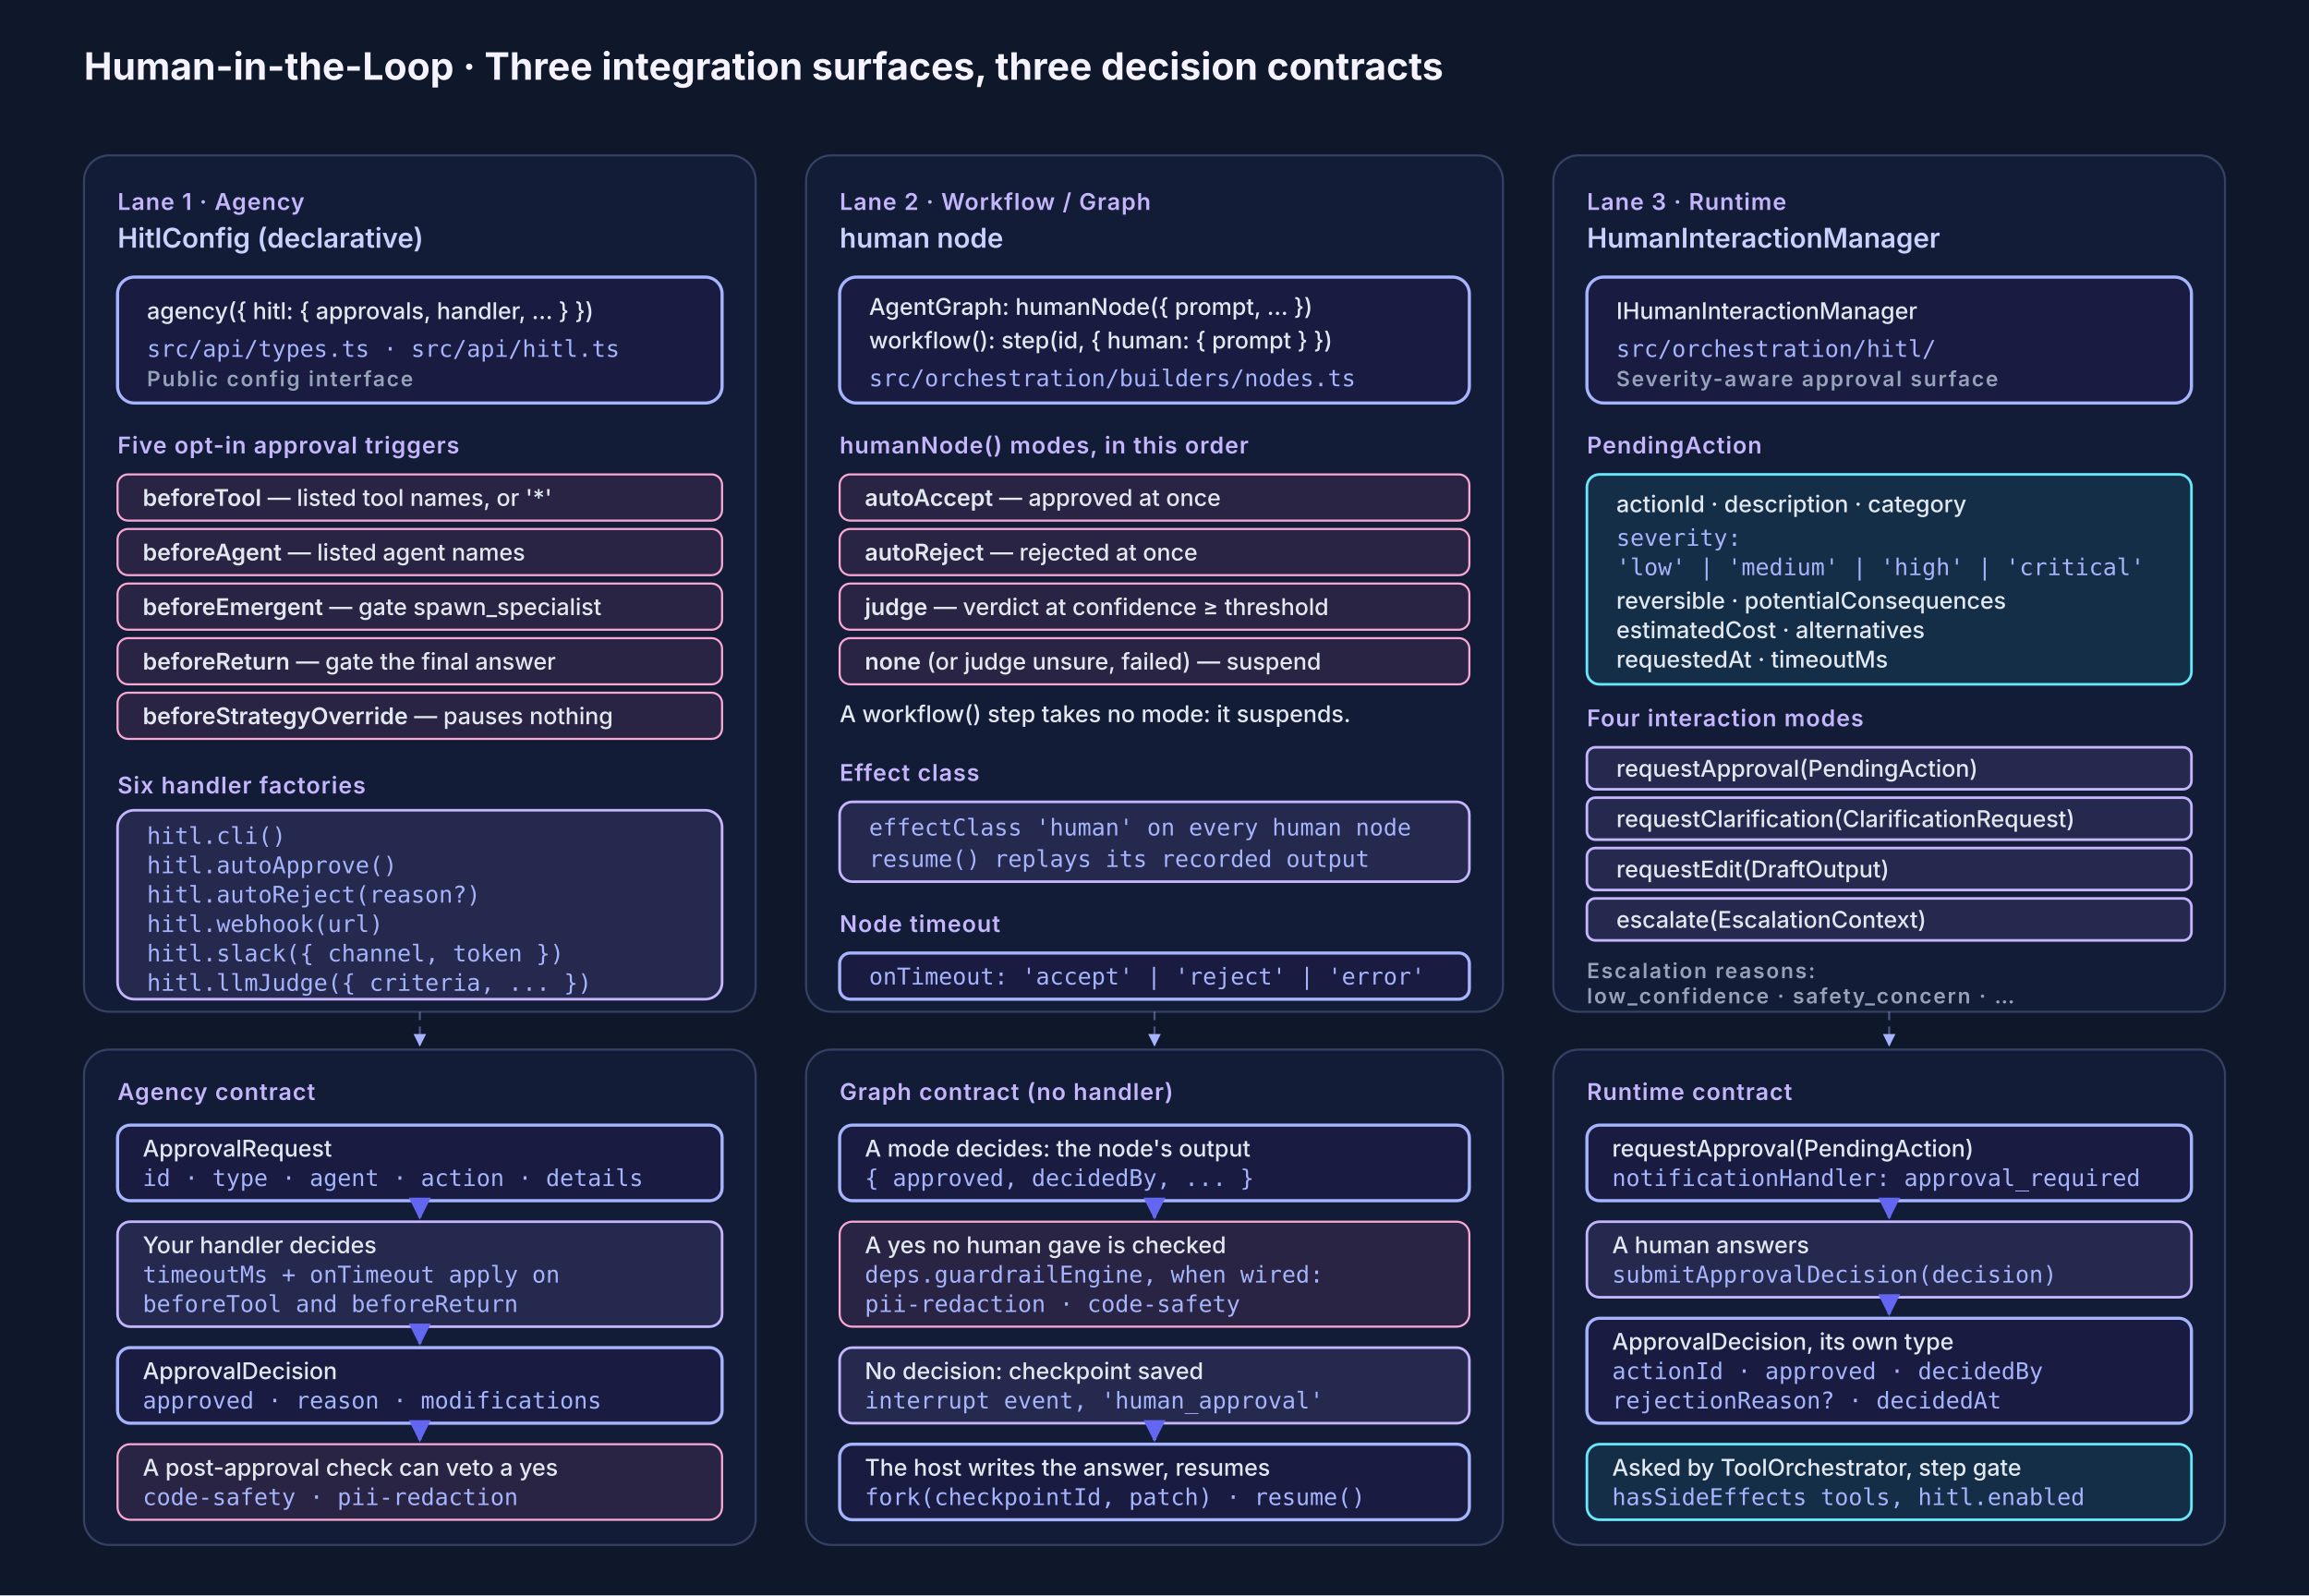
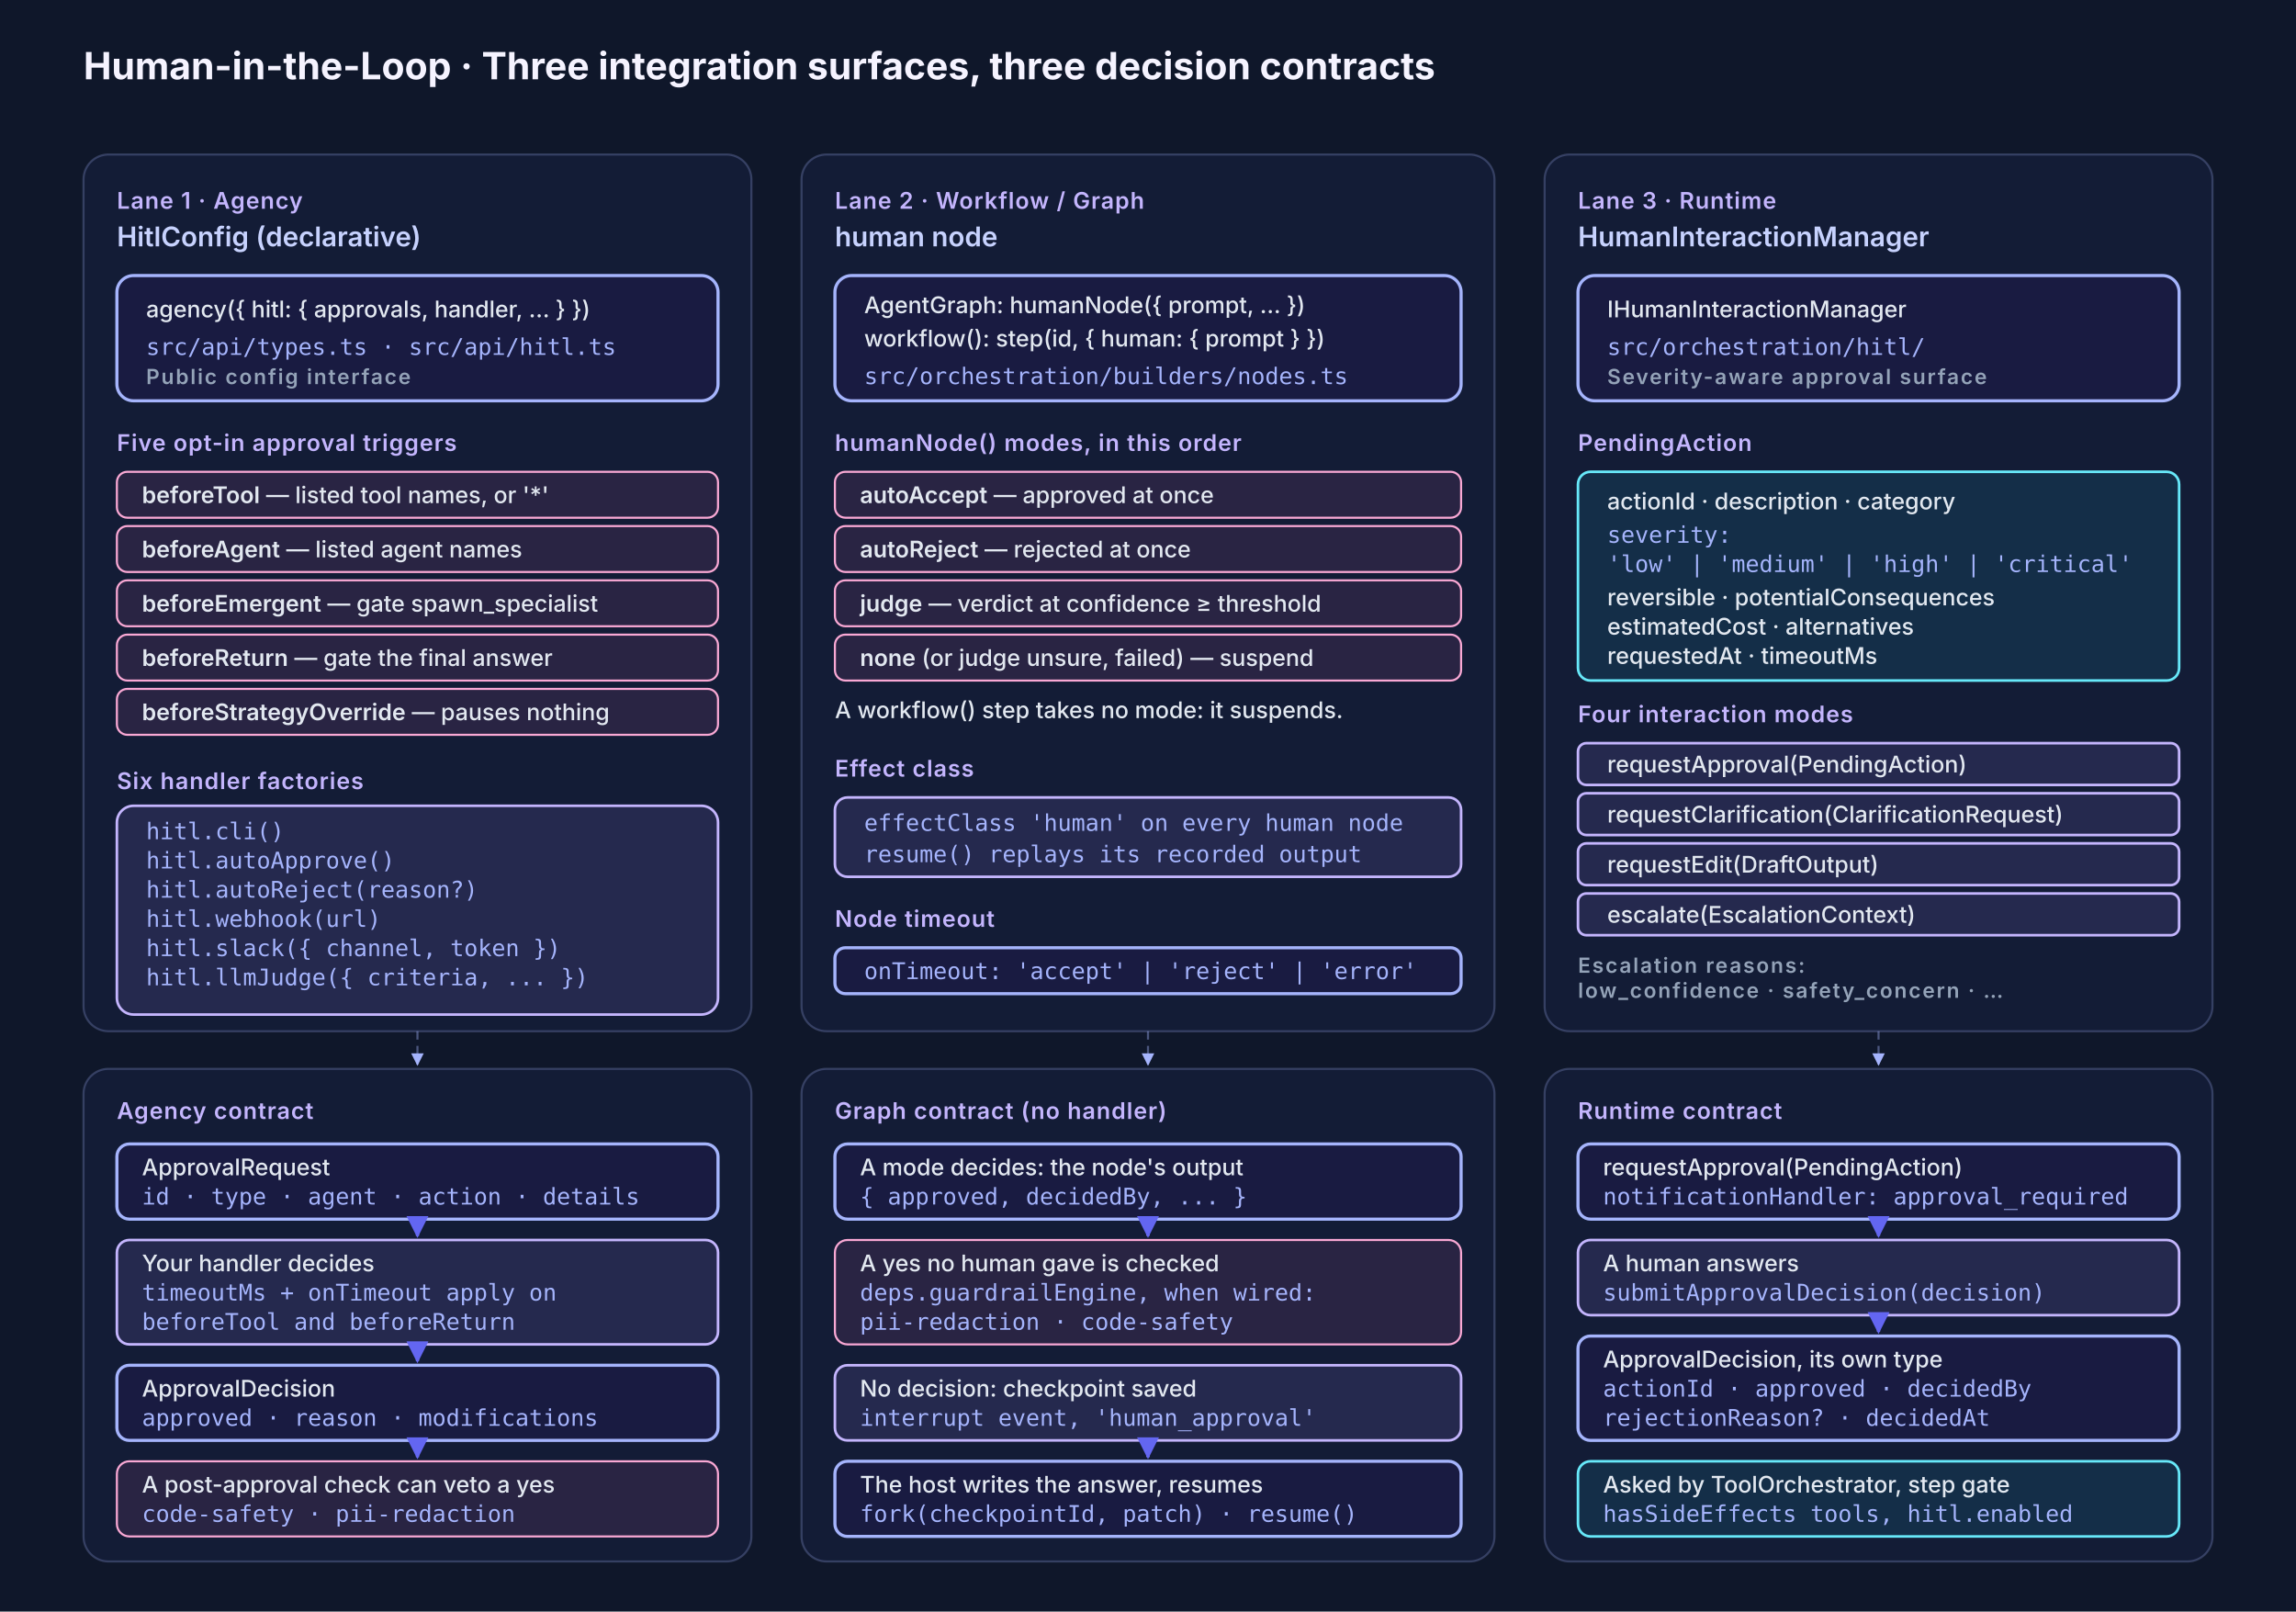
- <svg xmlns="http://www.w3.org/2000/svg" viewBox="0 0 1100 760" width="1100" height="760">
+ <svg xmlns="http://www.w3.org/2000/svg" viewBox="0 0 1100 772" width="1100" height="772">
  <defs>
    <linearGradient id="hitl-brand" x1="0%" y1="0%" x2="100%" y2="0%">
      <stop offset="0%" stop-color="#6366f1" />
      <stop offset="50%" stop-color="#8b5cf6" />
      <stop offset="100%" stop-color="#ec4899" />
    </linearGradient>
    <style>
      .bg { fill: #0f172a; }
      .lane-bg { fill: rgba(99, 102, 241, 0.06); stroke: rgba(165, 180, 252, 0.25); stroke-width: 1; }
      .card { fill: rgba(30, 27, 75, 0.55); stroke: #a5b4fc; stroke-width: 1.5; }
      .trigger { fill: rgba(244, 114, 182, 0.10); stroke: #f9a8d4; stroke-width: 1; }
      .handler { fill: rgba(167, 139, 250, 0.12); stroke: #c4b5fd; stroke-width: 1.25; }
      .runtime { fill: rgba(34, 211, 238, 0.10); stroke: #67e8f9; stroke-width: 1.25; }
      .arrow { stroke: #a5b4fc; stroke-width: 1.5; fill: none; }
      .arrow-soft { stroke: rgba(165, 180, 252, 0.4); stroke-width: 1; fill: none; stroke-dasharray: 4 3; }
      .h1 { font: 700 18px Inter, system-ui, sans-serif; fill: #f5f3ff; }
      .h2 { font: 600 13px Inter, system-ui, sans-serif; fill: #c7d2fe; }
      .h3 { font: 600 11px Inter, system-ui, sans-serif; fill: #c4b5fd; letter-spacing: 0.04em; text-transform: uppercase; }
      .b { font: 500 11px Inter, system-ui, sans-serif; fill: #e2e8f0; }
      .m { font: 11px 'JetBrains Mono', ui-monospace, monospace; fill: #a5b4fc; }
      .lbl { font: 600 10px Inter, system-ui, sans-serif; fill: #94a3b8; letter-spacing: 0.08em; text-transform: uppercase; }
    </style>
    <marker id="arrowhead" viewBox="0 0 10 10" refX="9" refY="5" markerWidth="7" markerHeight="7" orient="auto">
      <path d="M 0 0 L 10 5 L 0 10 z" fill="#6366f1" />
    </marker>
    <marker id="arrowhead-soft" viewBox="0 0 10 10" refX="9" refY="5" markerWidth="6" markerHeight="6" orient="auto">
      <path d="M 0 0 L 10 5 L 0 10 z" fill="#a5b4fc" />
    </marker>
  </defs>
-   <rect class="bg" x="0" y="0" width="1100" height="760" />
+   <rect class="bg" x="0" y="0" width="1100" height="772" />
  <text x="40" y="38" class="h1">Human-in-the-Loop · Three integration surfaces, three decision contracts</text>
  <line x1="40" y1="52" x2="1060" y2="52" stroke="url(#hitl-brand)" stroke-width="2" />
-   <rect x="40" y="74" width="320" height="408" rx="12" class="lane-bg" />
+   <rect x="40" y="74" width="320" height="420" rx="12" class="lane-bg" />
  <text x="56" y="100" class="h3">Lane 1 · Agency</text>
  <text x="56" y="118" class="h2">HitlConfig (declarative)</text>
  <rect x="56" y="132" width="288" height="60" rx="8" class="card" />
  <text x="70" y="152" class="b">agency({ hitl: { approvals, handler, ... } })</text>
  <text x="70" y="170" class="m">src/api/types.ts · src/api/hitl.ts</text>
  <text x="70" y="184" class="lbl">Public config interface</text>
  <text x="56" y="216" class="h3">Five opt-in approval triggers</text>
  <rect x="56" y="226" width="288" height="22" rx="5" class="trigger" />
  <text x="68" y="241" class="b">
    <tspan font-weight="600">beforeTool</tspan> — listed tool names, or '*'</text>
  <rect x="56" y="252" width="288" height="22" rx="5" class="trigger" />
  <text x="68" y="267" class="b">
    <tspan font-weight="600">beforeAgent</tspan> — listed agent names</text>
  <rect x="56" y="278" width="288" height="22" rx="5" class="trigger" />
  <text x="68" y="293" class="b">
    <tspan font-weight="600">beforeEmergent</tspan> — gate spawn_specialist</text>
  <rect x="56" y="304" width="288" height="22" rx="5" class="trigger" />
  <text x="68" y="319" class="b">
    <tspan font-weight="600">beforeReturn</tspan> — gate the final answer</text>
  <rect x="56" y="330" width="288" height="22" rx="5" class="trigger" />
  <text x="68" y="345" class="b">
    <tspan font-weight="600">beforeStrategyOverride</tspan> — pauses nothing</text>
  <text x="56" y="378" class="h3">Six handler factories</text>
-   <rect x="56" y="386" width="288" height="90" rx="8" class="handler" />
+   <rect x="56" y="386" width="288" height="100" rx="8" class="handler" />
  <text x="70" y="402" class="m">hitl.cli()</text>
  <text x="70" y="416" class="m">hitl.autoApprove()</text>
  <text x="70" y="430" class="m">hitl.autoReject(reason?)</text>
  <text x="70" y="444" class="m">hitl.webhook(url)</text>
  <text x="70" y="458" class="m">hitl.slack({ channel, token })</text>
  <text x="70" y="472" class="m">hitl.llmJudge({ criteria, ... })</text>
-   <rect x="384" y="74" width="332" height="408" rx="12" class="lane-bg" />
+   <rect x="384" y="74" width="332" height="420" rx="12" class="lane-bg" />
  <text x="400" y="100" class="h3">Lane 2 · Workflow / Graph</text>
  <text x="400" y="118" class="h2">human node</text>
  <rect x="400" y="132" width="300" height="60" rx="8" class="card" />
  <text x="414" y="150" class="b">AgentGraph: humanNode({ prompt, ... })</text>
  <text x="414" y="166" class="b">workflow(): step(id, { human: { prompt } })</text>
  <text x="414" y="184" class="m">src/orchestration/builders/nodes.ts</text>
  <text x="400" y="216" class="h3">humanNode() modes, in this order</text>
  <rect x="400" y="226" width="300" height="22" rx="5" class="trigger" />
  <text x="412" y="241" class="b">
    <tspan font-weight="600">autoAccept</tspan> — approved at once</text>
  <rect x="400" y="252" width="300" height="22" rx="5" class="trigger" />
  <text x="412" y="267" class="b">
    <tspan font-weight="600">autoReject</tspan> — rejected at once</text>
  <rect x="400" y="278" width="300" height="22" rx="5" class="trigger" />
  <text x="412" y="293" class="b">
    <tspan font-weight="600">judge</tspan> — verdict at confidence ≥ threshold</text>
  <rect x="400" y="304" width="300" height="22" rx="5" class="trigger" />
  <text x="412" y="319" class="b">
    <tspan font-weight="600">none</tspan> (or judge unsure, failed) — suspend</text>
  <text x="400" y="344" class="b">A workflow() step takes no mode: it suspends.</text>
  <text x="400" y="372" class="h3">Effect class</text>
  <rect x="400" y="382" width="300" height="38" rx="6" class="handler" />
  <text x="414" y="398" class="m">effectClass 'human' on every human node</text>
  <text x="414" y="413" class="m">resume() replays its recorded output</text>
  <text x="400" y="444" class="h3">Node timeout</text>
  <rect x="400" y="454" width="300" height="22" rx="5" class="card" />
  <text x="414" y="469" class="m">onTimeout: 'accept' | 'reject' | 'error'</text>
-   <rect x="740" y="74" width="320" height="408" rx="12" class="lane-bg" />
+   <rect x="740" y="74" width="320" height="420" rx="12" class="lane-bg" />
  <text x="756" y="100" class="h3">Lane 3 · Runtime</text>
  <text x="756" y="118" class="h2">HumanInteractionManager</text>
  <rect x="756" y="132" width="288" height="60" rx="8" class="card" />
  <text x="770" y="152" class="b">IHumanInteractionManager</text>
  <text x="770" y="170" class="m">src/orchestration/hitl/</text>
  <text x="770" y="184" class="lbl">Severity-aware approval surface</text>
  <text x="756" y="216" class="h3">PendingAction</text>
  <rect x="756" y="226" width="288" height="100" rx="6" class="runtime" />
  <text x="770" y="244" class="b">actionId · description · category</text>
  <text x="770" y="260" class="m">severity:</text>
  <text x="770" y="274" class="m">  'low' | 'medium' | 'high' | 'critical'</text>
  <text x="770" y="290" class="b">reversible · potentialConsequences</text>
  <text x="770" y="304" class="b">estimatedCost · alternatives</text>
  <text x="770" y="318" class="b">requestedAt · timeoutMs</text>
  <text x="756" y="346" class="h3">Four interaction modes</text>
  <rect x="756" y="356" width="288" height="20" rx="4" class="handler" />
  <text x="770" y="370" class="b">requestApproval(PendingAction)</text>
  <rect x="756" y="380" width="288" height="20" rx="4" class="handler" />
  <text x="770" y="394" class="b">requestClarification(ClarificationRequest)</text>
  <rect x="756" y="404" width="288" height="20" rx="4" class="handler" />
  <text x="770" y="418" class="b">requestEdit(DraftOutput)</text>
  <rect x="756" y="428" width="288" height="20" rx="4" class="handler" />
  <text x="770" y="442" class="b">escalate(EscalationContext)</text>
  <text x="756" y="466" class="lbl">Escalation reasons:</text>
  <text x="756" y="478" class="lbl">low_confidence · safety_concern · …</text>
-   <path d="M 200 482 L 200 498" class="arrow-soft" marker-end="url(#arrowhead-soft)" />
-   <path d="M 550 482 L 550 498" class="arrow-soft" marker-end="url(#arrowhead-soft)" />
-   <path d="M 900 482 L 900 498" class="arrow-soft" marker-end="url(#arrowhead-soft)" />
-   <rect x="40" y="500" width="320" height="236" rx="12" class="lane-bg" />
-   <text x="56" y="524" class="h3">Agency contract</text>
-   <rect x="56" y="536" width="288" height="36" rx="6" class="card" />
-   <text x="68" y="551" class="b">ApprovalRequest</text>
-   <text x="68" y="565" class="m">id · type · agent · action · details</text>
-   <rect x="56" y="582" width="288" height="50" rx="6" class="handler" />
-   <text x="68" y="597" class="b">Your handler decides</text>
-   <text x="68" y="611" class="m">timeoutMs + onTimeout apply on</text>
-   <text x="68" y="625" class="m">beforeTool and beforeReturn</text>
-   <rect x="56" y="642" width="288" height="36" rx="6" class="card" />
-   <text x="68" y="657" class="b">ApprovalDecision</text>
-   <text x="68" y="671" class="m">approved · reason · modifications</text>
-   <rect x="56" y="688" width="288" height="36" rx="6" class="trigger" />
-   <text x="68" y="703" class="b">A post-approval check can veto a yes</text>
-   <text x="68" y="717" class="m">code-safety · pii-redaction</text>
-   <path d="M 200 572 L 200 580" class="arrow" marker-end="url(#arrowhead)" />
-   <path d="M 200 632 L 200 640" class="arrow" marker-end="url(#arrowhead)" />
-   <path d="M 200 678 L 200 686" class="arrow" marker-end="url(#arrowhead)" />
-   <rect x="384" y="500" width="332" height="236" rx="12" class="lane-bg" />
-   <text x="400" y="524" class="h3">Graph contract (no handler)</text>
-   <rect x="400" y="536" width="300" height="36" rx="6" class="card" />
-   <text x="412" y="551" class="b">A mode decides: the node's output</text>
-   <text x="412" y="565" class="m">{ approved, decidedBy, ... }</text>
-   <rect x="400" y="582" width="300" height="50" rx="6" class="trigger" />
-   <text x="412" y="597" class="b">A yes no human gave is checked</text>
-   <text x="412" y="611" class="m">deps.guardrailEngine, when wired:</text>
-   <text x="412" y="625" class="m">pii-redaction · code-safety</text>
-   <rect x="400" y="642" width="300" height="36" rx="6" class="handler" />
-   <text x="412" y="657" class="b">No decision: checkpoint saved</text>
-   <text x="412" y="671" class="m">interrupt event, 'human_approval'</text>
-   <rect x="400" y="688" width="300" height="36" rx="6" class="card" />
-   <text x="412" y="703" class="b">The host writes the answer, resumes</text>
-   <text x="412" y="717" class="m">fork(checkpointId, patch) · resume()</text>
-   <path d="M 550 572 L 550 580" class="arrow" marker-end="url(#arrowhead)" />
-   <path d="M 550 678 L 550 686" class="arrow" marker-end="url(#arrowhead)" />
-   <rect x="740" y="500" width="320" height="236" rx="12" class="lane-bg" />
-   <text x="756" y="524" class="h3">Runtime contract</text>
-   <rect x="756" y="536" width="288" height="36" rx="6" class="card" />
-   <text x="768" y="551" class="b">requestApproval(PendingAction)</text>
-   <text x="768" y="565" class="m">notificationHandler: approval_required</text>
-   <rect x="756" y="582" width="288" height="36" rx="6" class="handler" />
-   <text x="768" y="597" class="b">A human answers</text>
-   <text x="768" y="611" class="m">submitApprovalDecision(decision)</text>
-   <rect x="756" y="628" width="288" height="50" rx="6" class="card" />
-   <text x="768" y="643" class="b">ApprovalDecision, its own type</text>
-   <text x="768" y="657" class="m">actionId · approved · decidedBy</text>
-   <text x="768" y="671" class="m">rejectionReason? · decidedAt</text>
-   <rect x="756" y="688" width="288" height="36" rx="6" class="runtime" />
-   <text x="768" y="703" class="b">Asked by ToolOrchestrator, step gate</text>
-   <text x="768" y="717" class="m">hasSideEffects tools, hitl.enabled</text>
-   <path d="M 900 572 L 900 580" class="arrow" marker-end="url(#arrowhead)" />
-   <path d="M 900 618 L 900 626" class="arrow" marker-end="url(#arrowhead)" />
+   <path d="M 200 494 L 200 510" class="arrow-soft" marker-end="url(#arrowhead-soft)" />
+   <path d="M 550 494 L 550 510" class="arrow-soft" marker-end="url(#arrowhead-soft)" />
+   <path d="M 900 494 L 900 510" class="arrow-soft" marker-end="url(#arrowhead-soft)" />
+   <rect x="40" y="512" width="320" height="236" rx="12" class="lane-bg" />
+   <text x="56" y="536" class="h3">Agency contract</text>
+   <rect x="56" y="548" width="288" height="36" rx="6" class="card" />
+   <text x="68" y="563" class="b">ApprovalRequest</text>
+   <text x="68" y="577" class="m">id · type · agent · action · details</text>
+   <rect x="56" y="594" width="288" height="50" rx="6" class="handler" />
+   <text x="68" y="609" class="b">Your handler decides</text>
+   <text x="68" y="623" class="m">timeoutMs + onTimeout apply on</text>
+   <text x="68" y="637" class="m">beforeTool and beforeReturn</text>
+   <rect x="56" y="654" width="288" height="36" rx="6" class="card" />
+   <text x="68" y="669" class="b">ApprovalDecision</text>
+   <text x="68" y="683" class="m">approved · reason · modifications</text>
+   <rect x="56" y="700" width="288" height="36" rx="6" class="trigger" />
+   <text x="68" y="715" class="b">A post-approval check can veto a yes</text>
+   <text x="68" y="729" class="m">code-safety · pii-redaction</text>
+   <path d="M 200 584 L 200 592" class="arrow" marker-end="url(#arrowhead)" />
+   <path d="M 200 644 L 200 652" class="arrow" marker-end="url(#arrowhead)" />
+   <path d="M 200 690 L 200 698" class="arrow" marker-end="url(#arrowhead)" />
+   <rect x="384" y="512" width="332" height="236" rx="12" class="lane-bg" />
+   <text x="400" y="536" class="h3">Graph contract (no handler)</text>
+   <rect x="400" y="548" width="300" height="36" rx="6" class="card" />
+   <text x="412" y="563" class="b">A mode decides: the node's output</text>
+   <text x="412" y="577" class="m">{ approved, decidedBy, ... }</text>
+   <rect x="400" y="594" width="300" height="50" rx="6" class="trigger" />
+   <text x="412" y="609" class="b">A yes no human gave is checked</text>
+   <text x="412" y="623" class="m">deps.guardrailEngine, when wired:</text>
+   <text x="412" y="637" class="m">pii-redaction · code-safety</text>
+   <rect x="400" y="654" width="300" height="36" rx="6" class="handler" />
+   <text x="412" y="669" class="b">No decision: checkpoint saved</text>
+   <text x="412" y="683" class="m">interrupt event, 'human_approval'</text>
+   <rect x="400" y="700" width="300" height="36" rx="6" class="card" />
+   <text x="412" y="715" class="b">The host writes the answer, resumes</text>
+   <text x="412" y="729" class="m">fork(checkpointId, patch) · resume()</text>
+   <path d="M 550 584 L 550 592" class="arrow" marker-end="url(#arrowhead)" />
+   <path d="M 550 690 L 550 698" class="arrow" marker-end="url(#arrowhead)" />
+   <rect x="740" y="512" width="320" height="236" rx="12" class="lane-bg" />
+   <text x="756" y="536" class="h3">Runtime contract</text>
+   <rect x="756" y="548" width="288" height="36" rx="6" class="card" />
+   <text x="768" y="563" class="b">requestApproval(PendingAction)</text>
+   <text x="768" y="577" class="m">notificationHandler: approval_required</text>
+   <rect x="756" y="594" width="288" height="36" rx="6" class="handler" />
+   <text x="768" y="609" class="b">A human answers</text>
+   <text x="768" y="623" class="m">submitApprovalDecision(decision)</text>
+   <rect x="756" y="640" width="288" height="50" rx="6" class="card" />
+   <text x="768" y="655" class="b">ApprovalDecision, its own type</text>
+   <text x="768" y="669" class="m">actionId · approved · decidedBy</text>
+   <text x="768" y="683" class="m">rejectionReason? · decidedAt</text>
+   <rect x="756" y="700" width="288" height="36" rx="6" class="runtime" />
+   <text x="768" y="715" class="b">Asked by ToolOrchestrator, step gate</text>
+   <text x="768" y="729" class="m">hasSideEffects tools, hitl.enabled</text>
+   <path d="M 900 584 L 900 592" class="arrow" marker-end="url(#arrowhead)" />
+   <path d="M 900 630 L 900 638" class="arrow" marker-end="url(#arrowhead)" />
</svg>
